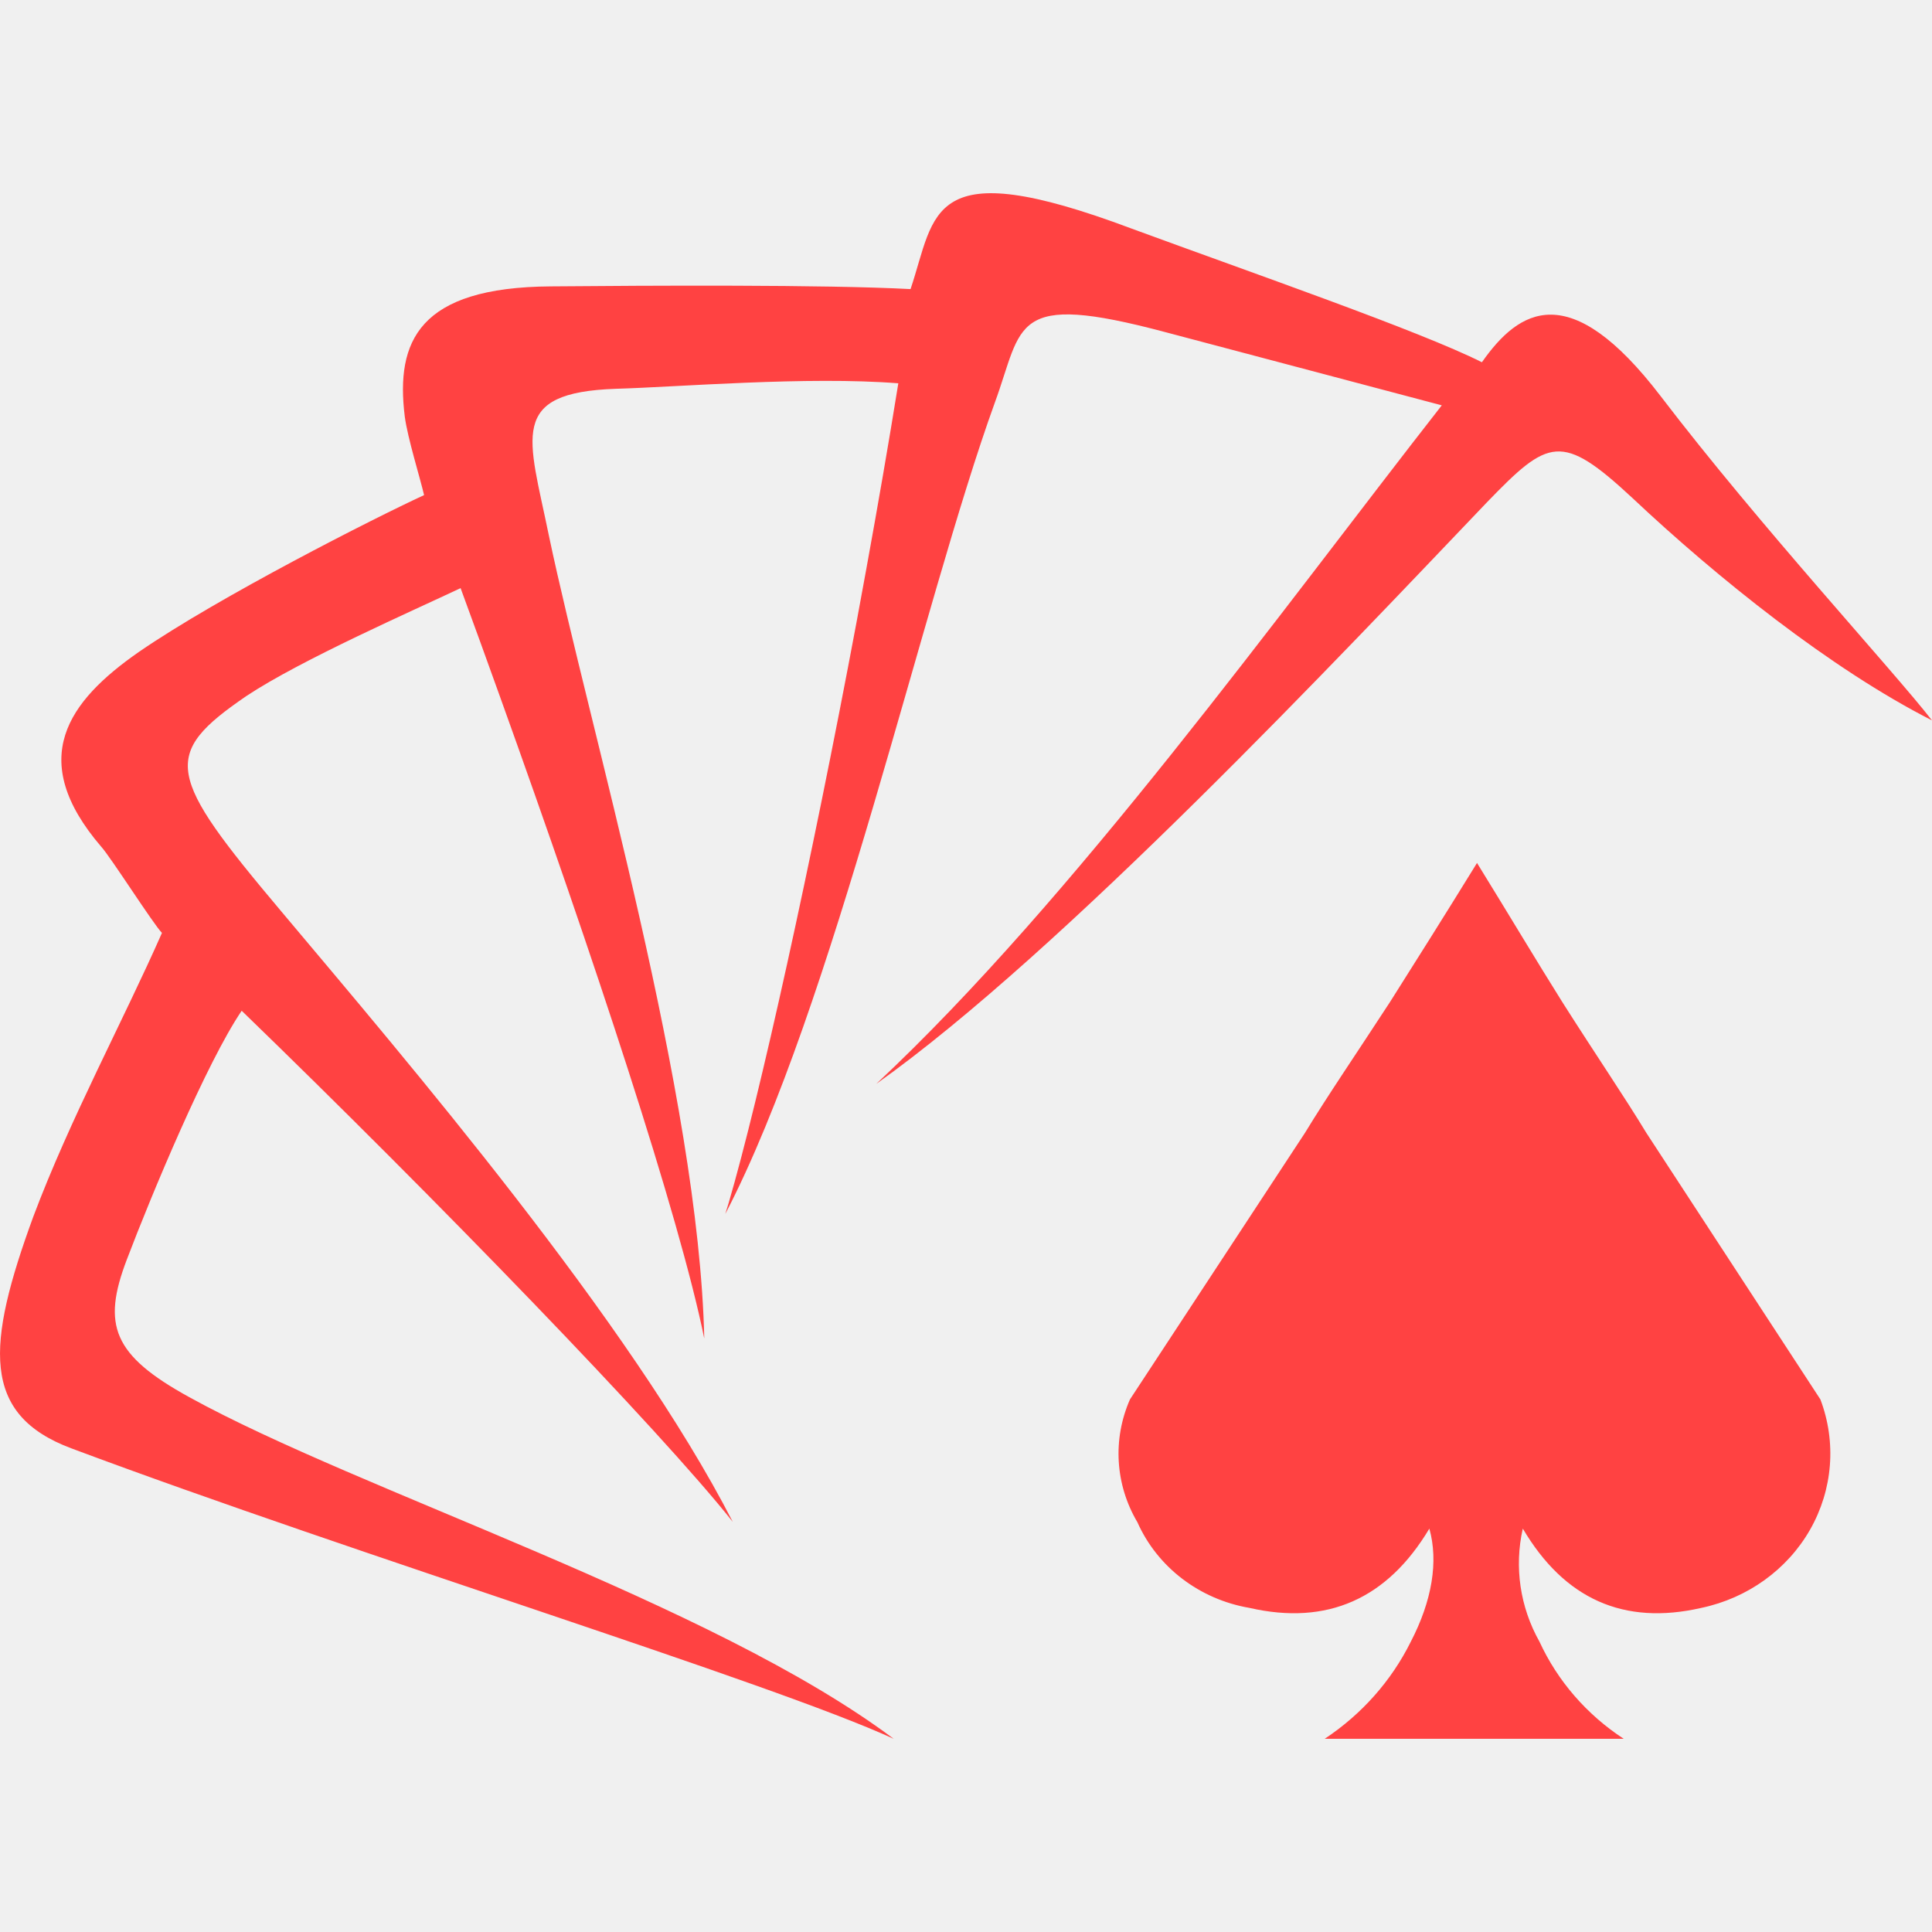
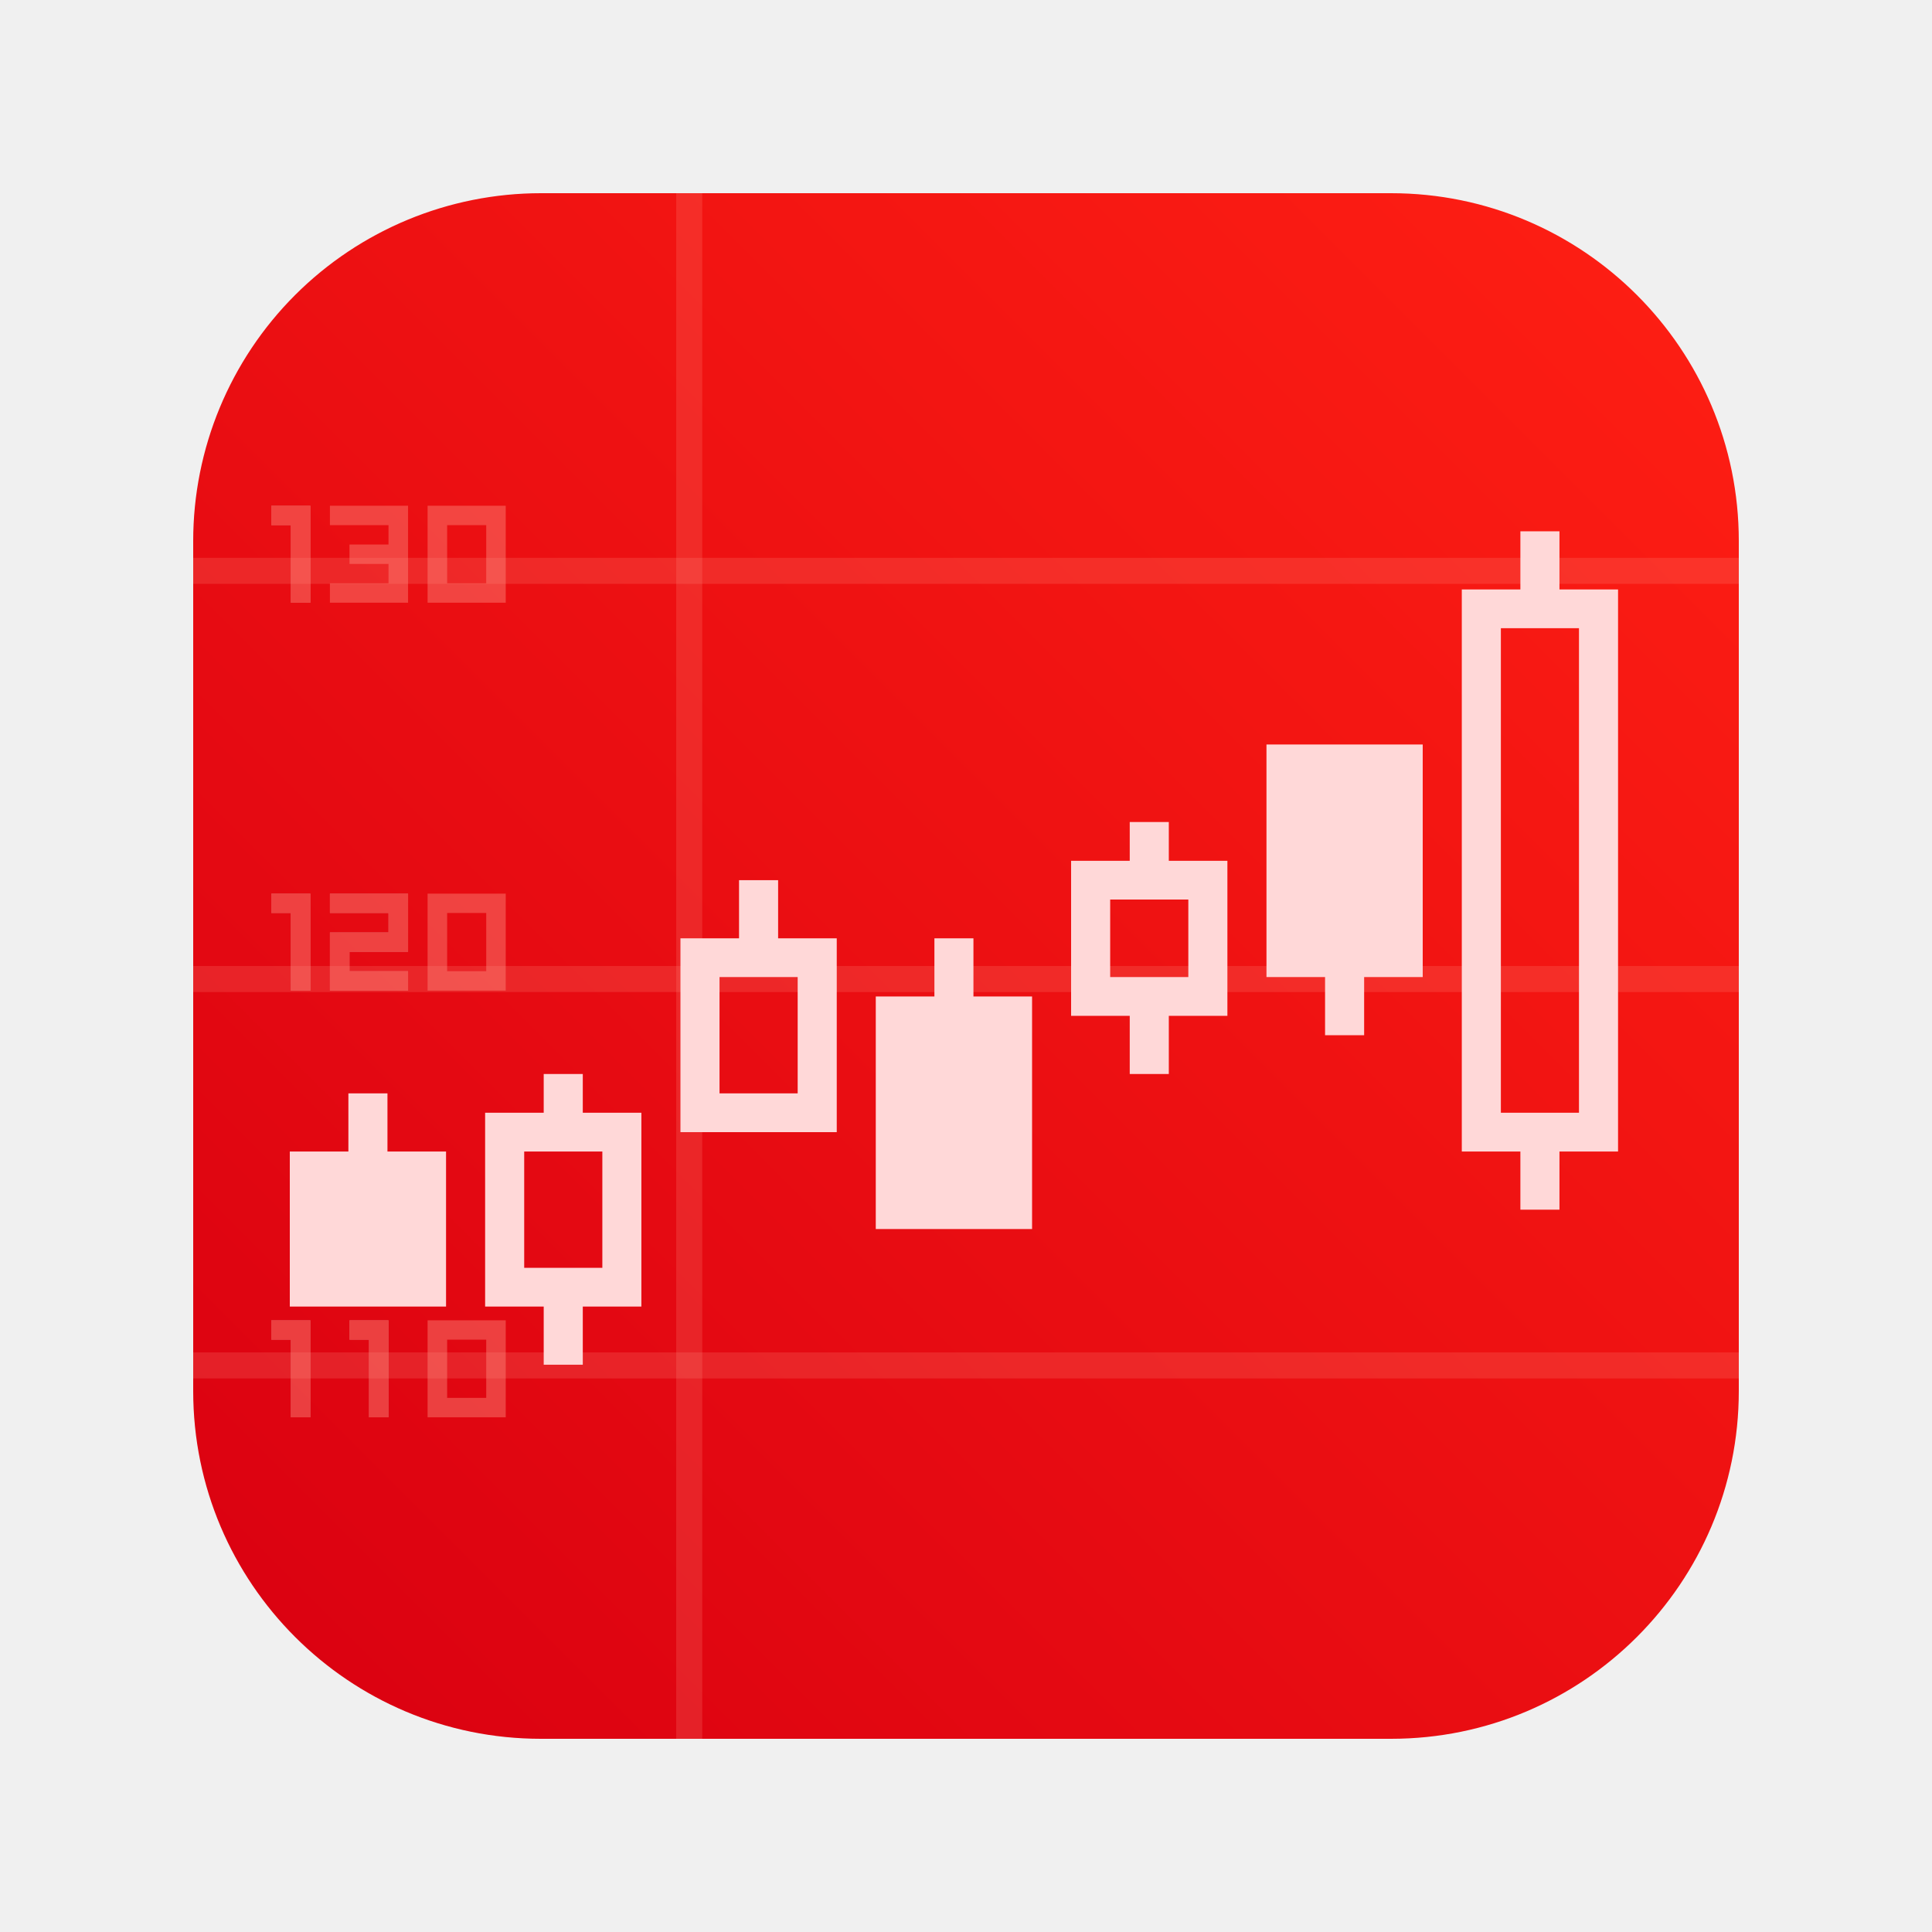
- <svg xmlns="http://www.w3.org/2000/svg" width="32" height="32" viewBox="0 0 30 24" version="1.1">
-   <g id="页面-1" stroke="none" stroke-width="1" fill="none" fill-rule="evenodd">
-     <g id="导航栏-收起" transform="translate(-13, -36)" fill="#FF4242">
-       <g id="编组-38" transform="translate(13, 36)">
-         <path d="M14.139,1.489 C14.536,0.31 14.391,-0.644 17.57,0.549 C19.455,1.242 22.053,2.143 23.011,2.625 C23.588,1.801 24.373,1.303 25.787,3.152 C27.328,5.17 29.385,7.396 30,8.186 C28.429,7.388 26.658,5.966 25.345,4.73 C24.244,3.707 24.044,3.813 23.088,4.801 C20.847,7.147 16.492,11.783 13.606,13.831 C16.676,10.959 19.875,6.507 22.388,3.294 L22.388,3.294 L18.09,2.156 C15.69,1.517 15.891,2.042 15.448,3.251 C14.32,6.369 12.949,12.608 11.263,15.849 L11.263,15.848 L11.315,15.678 C11.789,14.061 12.599,10.404 13.301,6.657 L13.454,5.824 C13.631,4.852 13.799,3.883 13.949,2.952 C12.541,2.84 10.522,3.01 9.566,3.037 C7.88,3.095 8.209,3.778 8.522,5.312 C9.151,8.305 10.851,14.016 10.936,17.785 C10.548,15.875 9.22,11.869 7.761,7.81 L7.458,6.97 C7.356,6.69 7.254,6.41 7.152,6.132 C6.438,6.472 4.681,7.24 3.824,7.809 C2.497,8.719 2.582,9.031 4.367,11.151 C6.309,13.463 9.78,17.516 11.378,20.631 C10.264,19.222 6.751,15.596 3.753,12.695 C3.211,13.491 2.352,15.551 1.968,16.562 C1.583,17.573 1.749,18.041 2.939,18.695 C5.595,20.161 11.049,21.881 13.877,24 C11.977,23.127 5.551,21.152 1.111,19.491 C-0.299,18.966 -0.212,17.885 0.516,15.895 C1.087,14.374 1.92,12.837 2.515,11.486 C2.386,11.358 1.716,10.305 1.573,10.149 C0.401,8.785 1.057,7.888 2.158,7.122 C3.4,6.268 5.813,5.044 6.585,4.688 C6.527,4.434 6.327,3.794 6.285,3.466 C6.142,2.301 6.499,1.461 8.554,1.447 C10.069,1.434 12.797,1.418 14.139,1.489 Z M22.935,10.4 C23.438,11.215 23.859,11.922 24.259,12.559 C24.776,13.374 25.221,14.025 25.566,14.594 L25.566,14.594 L28.267,18.73 C28.519,19.395 28.46,20.132 28.107,20.752 C27.753,21.372 27.138,21.815 26.42,21.967 C25.213,22.244 24.292,21.829 23.646,20.736 C23.511,21.332 23.603,21.955 23.905,22.492 C24.186,23.102 24.639,23.625 25.213,24 L25.213,24 L20.57,24 C21.145,23.619 21.606,23.099 21.907,22.492 C22.237,21.856 22.338,21.247 22.195,20.736 C21.542,21.829 20.608,22.244 19.4,21.967 C18.625,21.834 17.972,21.335 17.662,20.638 C17.316,20.054 17.274,19.349 17.546,18.73 L17.546,18.73 L20.263,14.592 C20.608,14.025 21.053,13.374 21.584,12.559 C21.987,11.922 22.432,11.216 22.935,10.4 Z" id="形状结合备份" />
+ <svg xmlns="http://www.w3.org/2000/svg" xmlns:xlink="http://www.w3.org/1999/xlink" width="128" height="128" viewBox="0 0 40 40" version="1.1">
+   <defs>
+     <linearGradient x1="100%" y1="0%" x2="0%" y2="100%" id="linearGradient-1">
+       <stop stop-color="#FF1F13" offset="0%" />
+       <stop stop-color="#D90011" offset="100%" />
+     </linearGradient>
+     <polygon id="path-2" points="0.404 0.402 0 0.402 0 0 0.809 0 0.809 2.008 0.404 2.008" />
+     <polygon id="path-3" points="1.618 9.236 1.618 9.637 2.831 9.637 2.831 10.039 1.213 10.039 1.213 8.834 2.426 8.834 2.426 8.432 1.213 8.432 1.213 8.031 2.831 8.031 2.831 9.236" />
+     <polygon id="path-4" points="0.404 8.432 0 8.432 0 8.031 0.809 8.031 0.809 10.039 0.404 10.039" />
+     <polygon id="path-5" points="2.022 17.266 1.618 17.266 1.618 16.865 2.426 16.865 2.426 18.873 2.022 18.873" />
+     <polygon id="path-6" points="0.404 17.266 0 17.266 0 16.865 0.809 16.865 0.809 18.873 0.404 18.873" />
+     <path d="M1.97372982e-15,3.172 C1.97372982e-15,4.922 1.367,6.339 3.061,6.339 L3.061,6.339 C4.75,6.339 6.122,4.922 6.122,3.172 L6.122,3.172 C6.122,1.417 4.75,0 3.061,0 L3.061,0 C1.367,0 1.97372982e-15,1.417 1.97372982e-15,3.172" id="path-7" />
+   </defs>
+   <g id="日间" stroke="none" stroke-width="1" fill="none" fill-rule="evenodd">
+     <g id="编组-34备份">
+       <path d="M0,40 L40,40 L40,0 L0,0 L0,40 Z M0.556,39.444 L39.444,39.444 L39.444,0.555 L0.556,0.555 L0.556,39.444 Z" id="Fill-443备份" />
+       <g id="编组-23备份" transform="translate(4, 4)">
+         <path d="M24.8,0 C28.776,0 32,3.224 32,7.2 L32,24.8 C32,28.776 28.776,32 24.8,32 L7.2,32 C3.224,32 0,28.776 0,24.8 L0,7.2 C0,5.29 0.759,3.459 2.109,2.109 C3.459,0.759 5.29,0 7.2,0 L24.8,0 Z" id="路径" fill="url(#linearGradient-1)" />
+         <g id="编组" opacity="0.4" transform="translate(1.617647, 6.470588)">
+           <polygon id="路径" fill="#FF9586" points="1.213 1.606 2.426 1.606 2.426 1.205 1.618 1.205 1.618 0.803 2.426 0.803 2.426 0.402 1.213 0.402 1.213 0 2.831 0 2.831 2.008 1.213 2.008" />
+           <g id="路径">
+             <use fill="#D8D8D8" xlink:href="#path-2" />
+             <use fill="#FF9586" xlink:href="#path-2" />
+           </g>
+           <g id="路径">
+             <use fill="#D8D8D8" xlink:href="#path-3" />
+             <use fill="#FF9586" xlink:href="#path-3" />
+           </g>
+           <g id="路径">
+             <use fill="#D8D8D8" xlink:href="#path-4" />
+             <use fill="#FF9586" xlink:href="#path-4" />
+           </g>
+           <g id="路径">
+             <use fill="#D8D8D8" xlink:href="#path-5" />
+             <use fill="#FF9586" xlink:href="#path-5" />
+           </g>
+           <g id="路径">
+             <use fill="#D8D8D8" xlink:href="#path-6" />
+             <use fill="#FF9586" xlink:href="#path-6" />
+           </g>
+           <path d="M4.853,16.865 L4.853,18.873 L3.235,18.873 L3.235,16.865 L4.853,16.865 Z M4.449,17.266 L3.64,17.266 L3.64,18.471 L4.449,18.471 L4.449,17.266 Z" id="形状结合" fill="#FF9586" />
+           <path d="M4.853,0 L4.853,2.008 L3.235,2.008 L3.235,0 L4.853,0 Z M4.449,0.402 L3.64,0.402 L3.64,1.606 L4.449,1.606 L4.449,0.402 Z" id="形状结合" fill="#FF9586" />
+           <path d="M4.853,8.031 L4.853,10.039 L3.235,10.039 L3.235,8.031 L4.853,8.031 Z M4.449,8.432 L3.64,8.432 L3.64,9.637 L4.449,9.637 L4.449,8.432 Z" id="形状结合" fill="#FF9586" />
+         </g>
+         <polygon id="路径" fill-opacity="0.2" fill="#FF9586" points="10 0 10.539 0 10.539 32 10 32" />
+         <polygon id="路径" fill-opacity="0.2" fill="#FF9586" points="0 7.549 32 7.549 32 8.088 0 8.088" />
+         <polygon id="路径" fill-opacity="0.2" fill="#FF9586" points="0 16 32 16 32 16.539 0 16.539" />
+         <polygon id="路径" fill-opacity="0.2" fill="#FF9586" points="0 24 32 24 32 24.539 0 24.539" />
+         <path d="M8.066,18.236 L8.066,19.038 L9.279,19.038 L9.279,23.051 L8.066,23.051 L8.066,24.255 L7.257,24.255 L7.257,23.051 L6.044,23.051 L6.044,19.038 L7.257,19.038 L7.257,18.236 L8.066,18.236 Z M4.022,18.637 L4.022,19.841 L5.235,19.841 L5.235,23.051 L2,23.051 L2,19.841 L3.213,19.841 L3.213,18.637 L4.022,18.637 Z M8.471,19.841 L6.853,19.841 L6.853,22.249 L8.471,22.249 L8.471,19.841 Z M16.154,15.427 L16.154,16.631 L17.368,16.631 L17.368,21.446 L14.132,21.446 L14.132,16.631 L15.346,16.631 L15.346,15.427 L16.154,15.427 Z M28.287,7 L28.287,8.204 L29.5,8.204 L29.5,19.841 L28.287,19.841 L28.287,21.045 L27.478,21.045 L27.478,19.841 L26.265,19.841 L26.265,8.204 L27.478,8.204 L27.478,7 L28.287,7 Z M12.11,14.223 L12.11,15.427 L13.324,15.427 L13.324,19.44 L10.088,19.44 L10.088,15.427 L11.301,15.427 L11.301,14.223 L12.11,14.223 Z M28.691,9.006 L27.074,9.006 L27.074,19.038 L28.691,19.038 L28.691,9.006 Z M12.515,16.229 L10.897,16.229 L10.897,18.637 L12.515,18.637 L12.515,16.229 Z M20.199,13.019 L20.199,13.822 L21.412,13.822 L21.412,17.032 L20.199,17.032 L20.199,18.236 L19.39,18.236 L19.39,17.032 L18.176,17.032 L18.176,13.822 L19.39,13.822 L19.39,13.019 L20.199,13.019 Z M25.456,11.414 L25.456,16.229 L24.243,16.229 L24.243,17.433 L23.434,17.433 L23.434,16.229 L22.221,16.229 L22.221,11.414 L25.456,11.414 Z M20.603,14.624 L18.985,14.624 L18.985,16.229 L20.603,16.229 L20.603,14.624 Z" id="形状结合" fill="#FFD8D8" />
+         <g id="编组备份-22" transform="translate(10.87778, 13.65278)">
+           <mask id="mask-8" fill="white">
+             <use xlink:href="#path-7" />
+           </mask>
+           <g id="Clip-504" />
+         </g>
      </g>
    </g>
  </g>
</svg>
